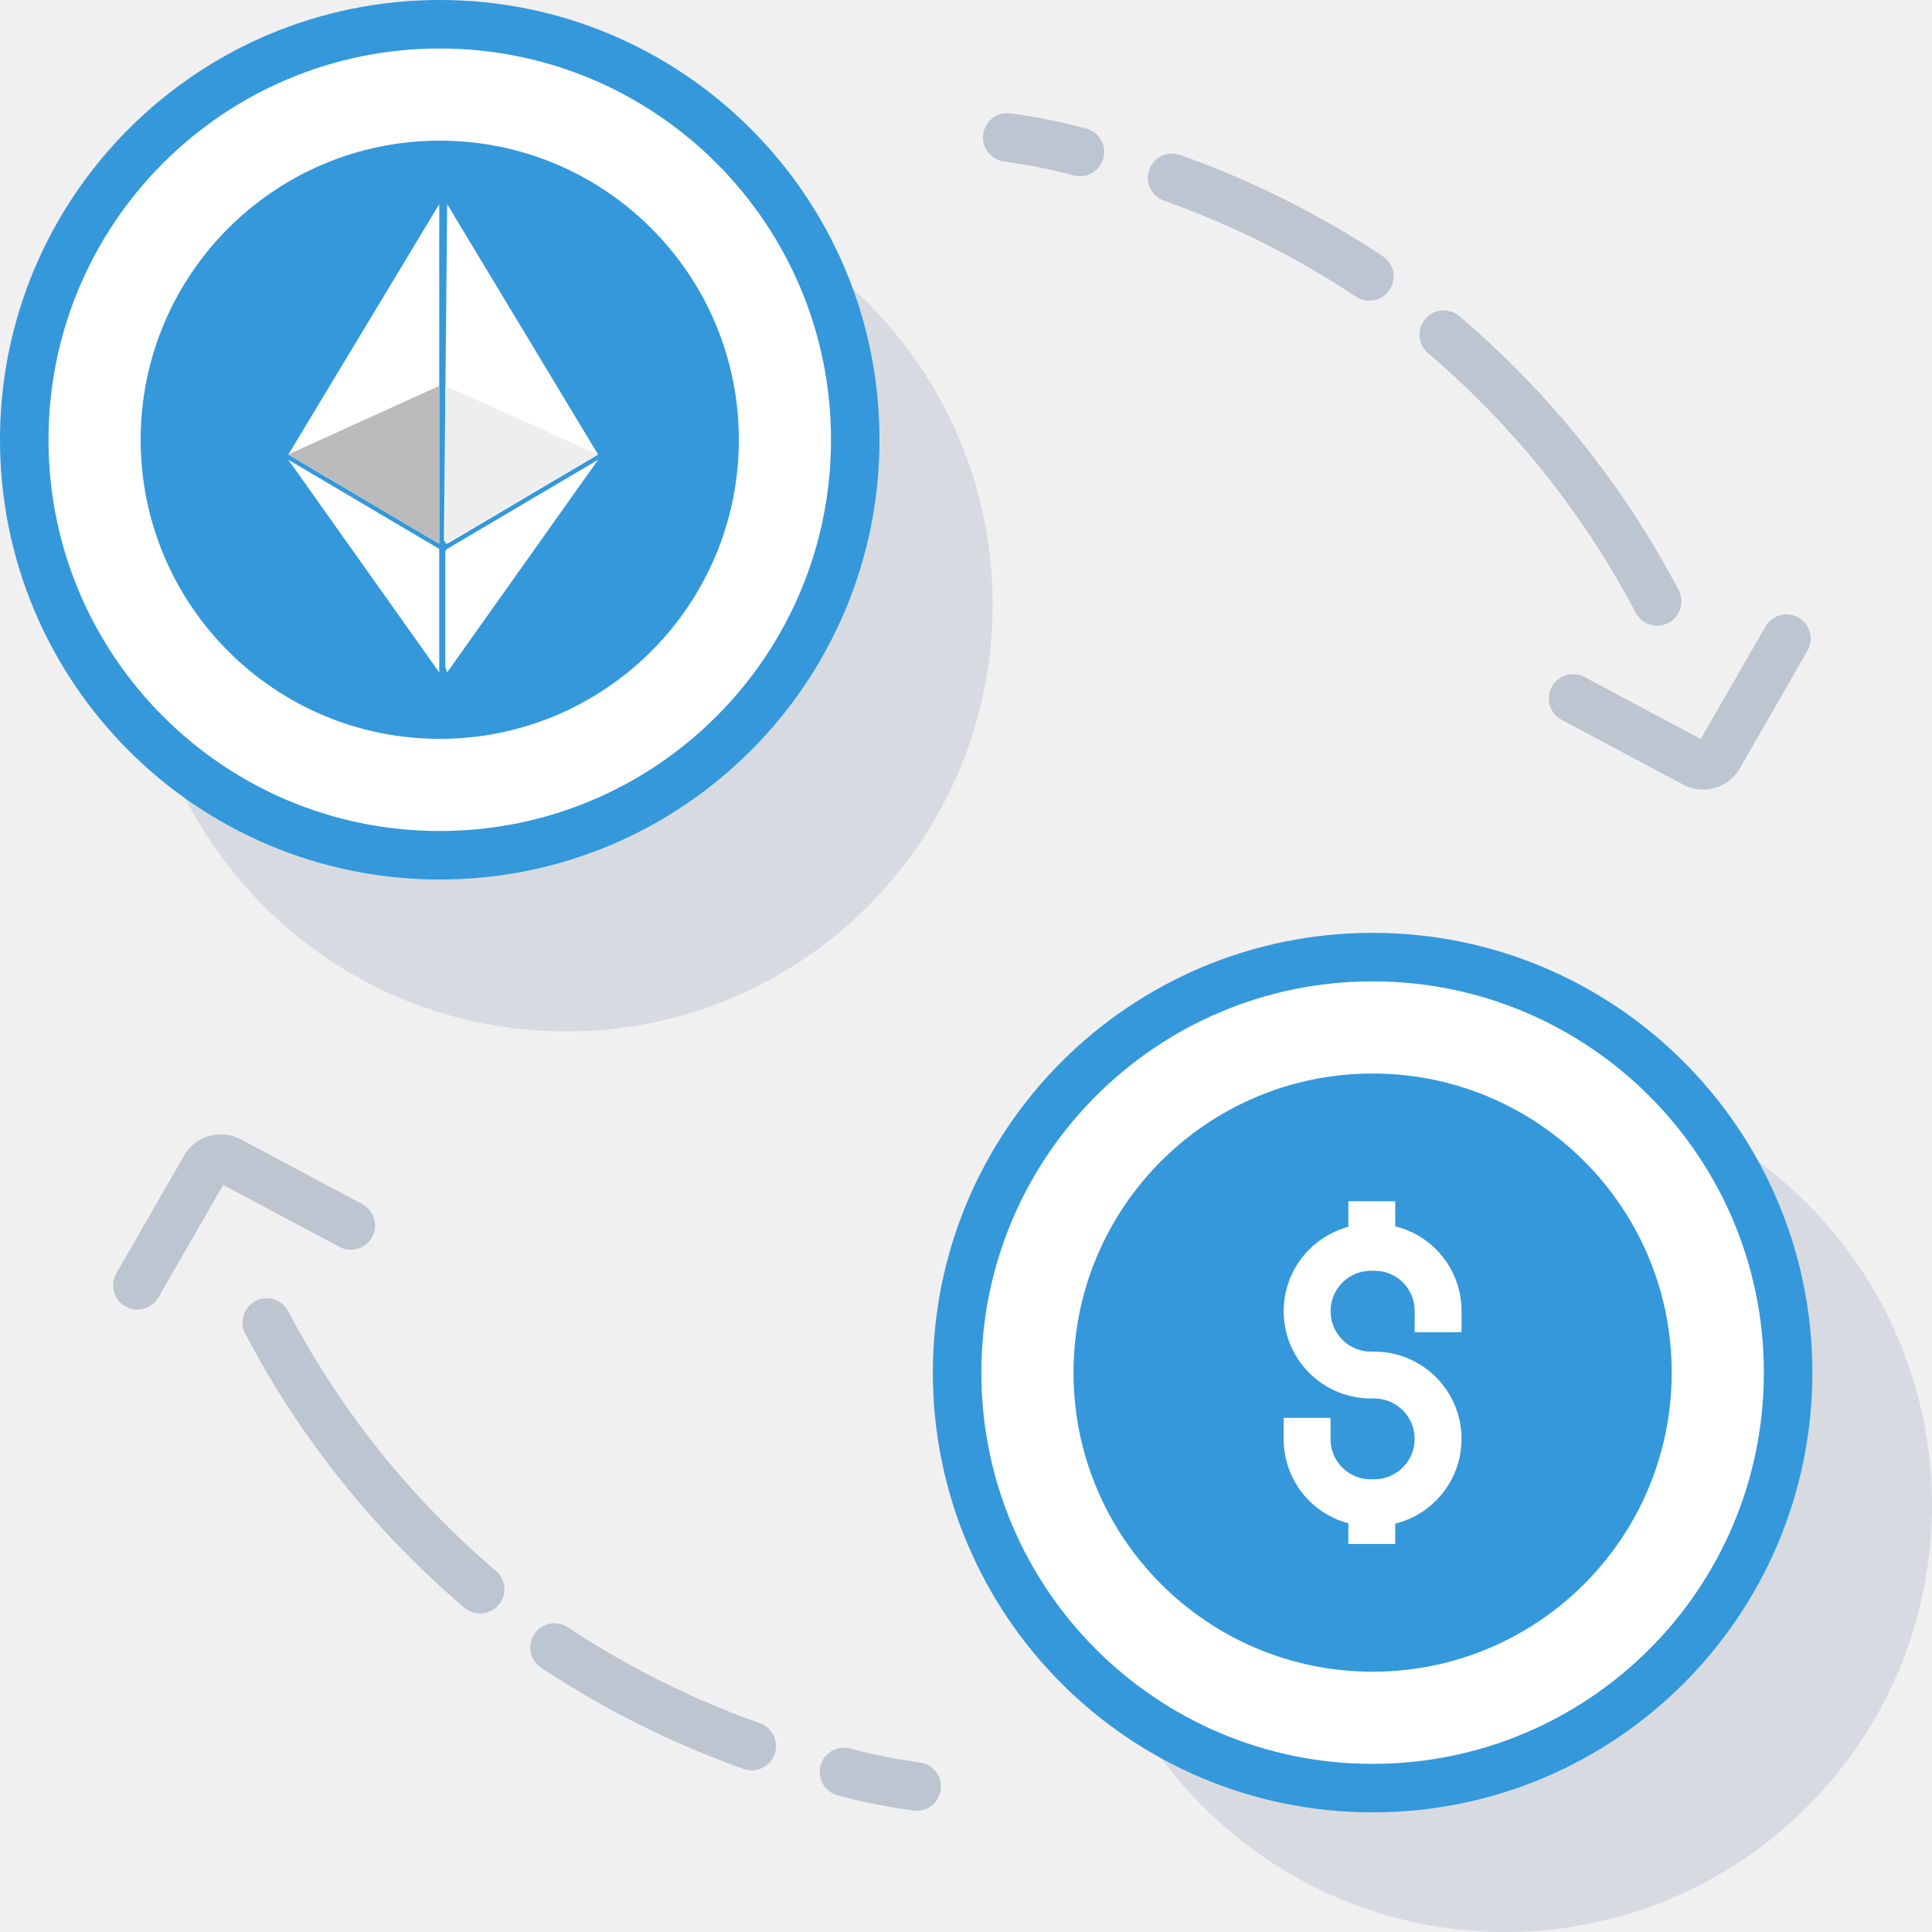
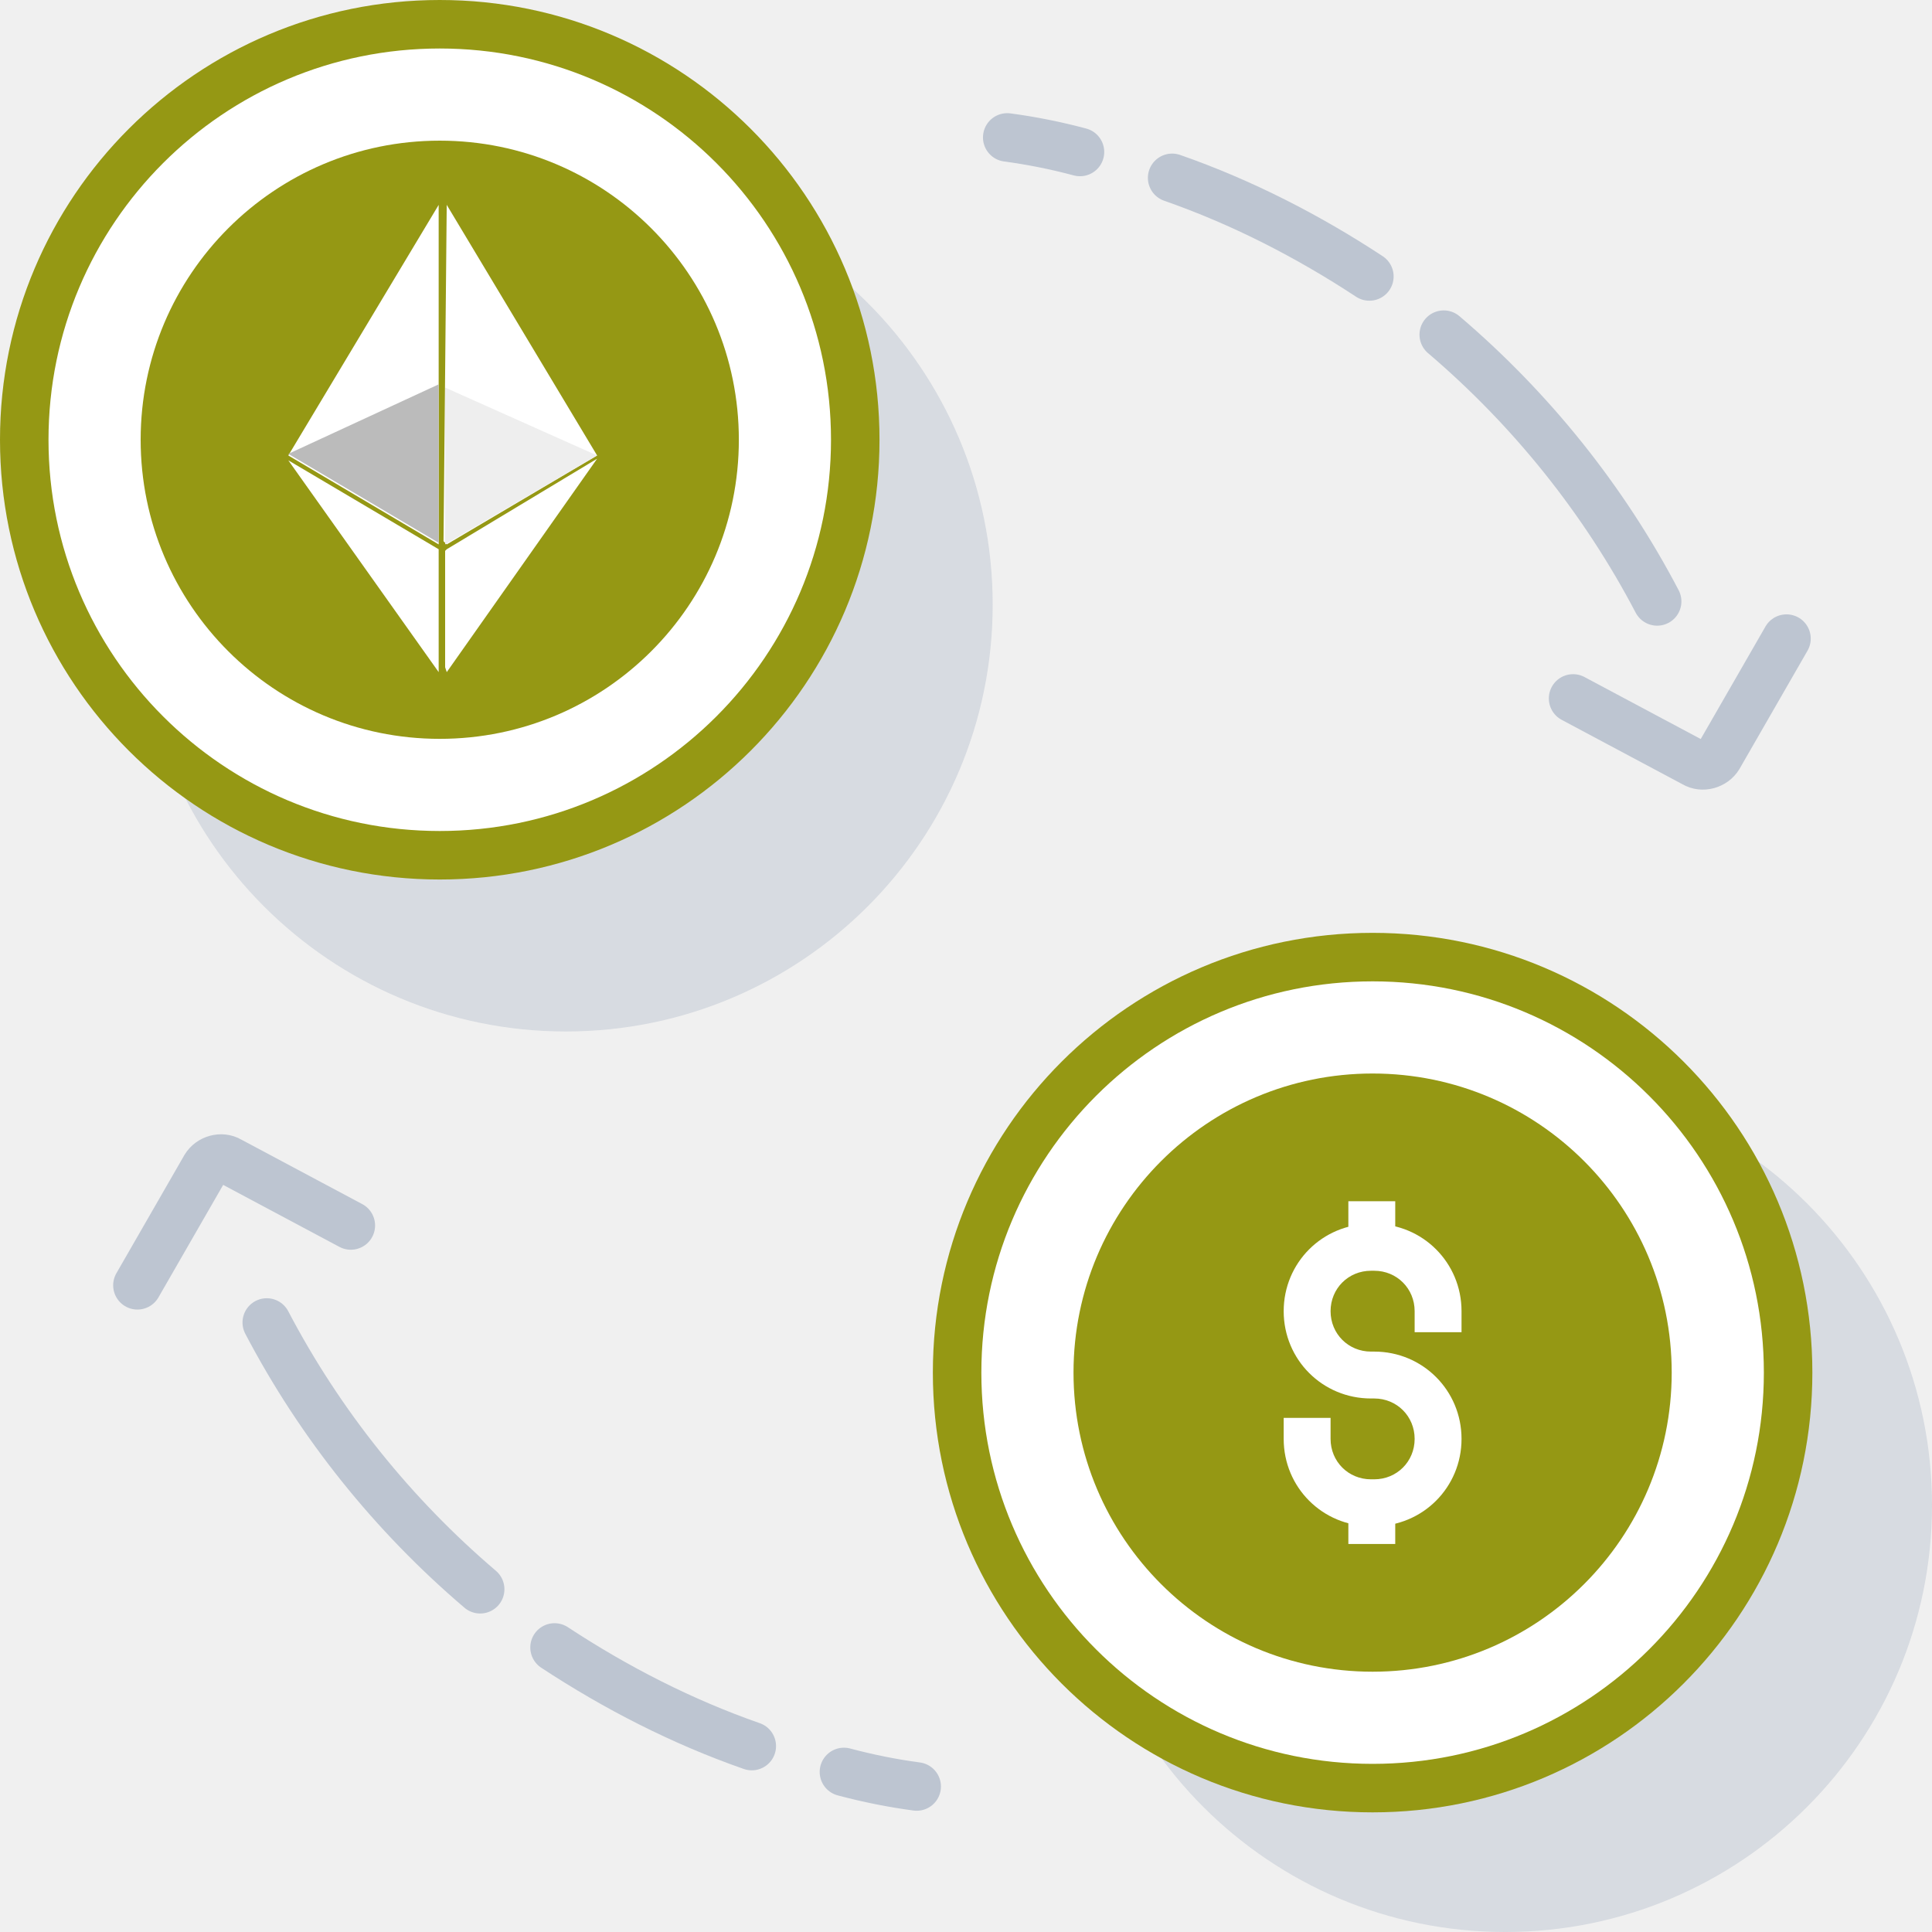
- <svg xmlns="http://www.w3.org/2000/svg" viewBox="0 0 119.5 119.5">
-   <defs>
-     <style>
-       .cls-1 {
-         fill: #bdc5d1;
-         opacity: 0.5;
-       }
- 
-       .cls-2, .cls-4 {
-         fill: #fff;
-       }
- 
-       .cls-2 {
-         stroke: #3498db;
-       }
- 
-       .cls-2, .cls-7 {
-         stroke-linecap: round;
-         stroke-linejoin: round;
-         stroke-miterlimit: 10;
-         stroke-width: 3px;
-       }
- 
-       .cls-3 {
-         fill: #3498db;
-       }
- 
-       .cls-5 {
-         fill: #eee;
-       }
- 
-       .cls-6 {
-         fill: #bbb;
-       }
- 
-       .cls-7 {
-         fill: none;
-         stroke: #bdc5d1;
-       }
-     </style>
-   </defs>
-   <g id="icon-55" transform="translate(-0.5 -0.5)">
-     <circle id="Ellipse_1" data-name="Ellipse 1" class="cls-1" cx="26.4" cy="26.4" r="26.4" transform="translate(9.1 11.5)" />
-     <circle id="Ellipse_2" data-name="Ellipse 2" class="cls-2" cx="25.7" cy="25.7" r="25.7" transform="translate(2 2)" />
-     <circle id="Ellipse_3" data-name="Ellipse 3" class="cls-3" cx="18.5" cy="18.5" r="18.5" transform="translate(9.2 9.2)" />
-     <circle id="Ellipse_4" data-name="Ellipse 4" class="cls-1" cx="26.4" cy="26.4" r="26.4" transform="translate(67.2 67.2)" />
-     <circle id="Ellipse_5" data-name="Ellipse 5" class="cls-2" cx="25.7" cy="25.7" r="25.7" transform="translate(59.7 59.7)" />
-     <circle id="Ellipse_6" data-name="Ellipse 6" class="cls-3" cx="18.5" cy="18.5" r="18.5" transform="translate(66.9 66.9)" />
-     <path id="Path_2" data-name="Path 2" class="cls-4" d="M85.5,94.9h-.2a5.378,5.378,0,0,1-5.4-5.4V88.2h2.9v1.3A2.476,2.476,0,0,0,85.3,92h.2a2.5,2.5,0,0,0,0-5h-.2a5.4,5.4,0,0,1,0-10.8h.2a5.378,5.378,0,0,1,5.4,5.4v1.3H88V81.6a2.476,2.476,0,0,0-2.5-2.5h-.2a2.5,2.5,0,0,0,0,5h.2a5.4,5.4,0,0,1,0,10.8Z" />
-     <rect id="Rectangle_3" data-name="Rectangle 3" class="cls-4" width="2.9" height="2.6" transform="translate(83.9 93.4)" />
-     <rect id="Rectangle_4" data-name="Rectangle 4" class="cls-4" width="2.9" height="2.6" transform="translate(83.9 74.8)" />
-     <g id="ethereum" transform="translate(18.333 13.173)">
-       <path id="Path_1" data-name="Path 1" class="cls-4" d="M125.37-.044V-.2l-.2,20.962.2.2,9.335-5.518Z" transform="translate(-115.543)" />
-       <path id="Path_2-2" data-name="Path 2" class="cls-4" d="M9.335,0,0,15.488l9.335,5.518V0Z" transform="translate(0 -0.044)" />
-       <path id="Path_3" data-name="Path 3" class="cls-4" d="M126.5,242.1l-.115.14v7.163l.115.336,9.34-13.154Z" transform="translate(-116.675 -220.823)" />
-       <path id="Path_4" data-name="Path 4" class="cls-4" d="M9.335,249.739V242.1L0,236.585Z" transform="translate(0 -220.821)" />
-       <path id="Path_5" data-name="Path 5" class="cls-5" d="M127.961,163.919l9.449-5.518-9.449-4.243Z" transform="translate(-118.25 -142.963)" />
-       <path id="Path_6" data-name="Path 6" class="cls-6" d="M0,158.4l9.334,5.518v-9.761Z" transform="translate(0 -142.962)" />
-     </g>
-     <g id="Group_3" data-name="Group 3">
-       <path id="Path_3-2" data-name="Path 3" class="cls-7" d="M62.8,9a35.83,35.83,0,0,1,4.5.9" />
-       <path id="Path_4-2" data-name="Path 4" class="cls-7" d="M89.8,21.2A55.592,55.592,0,0,1,103,37.7" />
-       <path id="Path_5-2" data-name="Path 5" class="cls-7" d="M73,11.5a55.679,55.679,0,0,1,12.2,6.1" />
-       <path id="Path_6-2" data-name="Path 6" class="cls-7" d="M97.8,43.7l7.5,4a1.129,1.129,0,0,0,1.5-.4L111,40" />
-     </g>
-     <g id="Group_4" data-name="Group 4">
-       <path id="Path_7" data-name="Path 7" class="cls-7" d="M57.2,111a35.831,35.831,0,0,1-4.5-.9" />
-       <path id="Path_8" data-name="Path 8" class="cls-7" d="M30.2,98.8A55.592,55.592,0,0,1,17,82.3" />
-       <path id="Path_9" data-name="Path 9" class="cls-7" d="M47,108.5a55.678,55.678,0,0,1-12.2-6.1" />
-       <path id="Path_10" data-name="Path 10" class="cls-7" d="M22.2,76.3l-7.5-4a1.129,1.129,0,0,0-1.5.4L9,80" />
-     </g>
+ <svg xmlns="http://www.w3.org/2000/svg" version="1.1" id="Layer_1" x="0px" y="0px" viewBox="0 0 119.5 119.5" style="enable-background:new 0 0 119.5 119.5;" xml:space="preserve">
+   <style type="text/css">
+ 	.st0{opacity:0.5;fill:#BDC5D1;enable-background:new    ;}
+ 	.st1{fill:#FFFFFF;stroke:#959814;stroke-width:3;stroke-linecap:round;stroke-linejoin:round;stroke-miterlimit:10;}
+ 	.st2{fill:#959814;}
+ 	.st3{fill:#FFFFFF;}
+ 	.st4{fill:#EEEEEE;}
+ 	.st5{fill:#BBBBBB;}
+ 	.st6{fill:none;stroke:#BDC5D1;stroke-width:3;stroke-linecap:round;stroke-linejoin:round;stroke-miterlimit:10;}
+ </style>
+   <circle id="Ellipse_1" class="st0" cx="35" cy="37.4" r="26.4" />
+   <circle id="Ellipse_2" class="st1" cx="27.2" cy="27.2" r="25.7" />
+   <circle id="Ellipse_3" class="st2" cx="27.2" cy="27.2" r="18.5" />
+   <circle id="Ellipse_4" class="st0" cx="93.1" cy="93.1" r="26.4" />
+   <circle id="Ellipse_5" class="st1" cx="84.9" cy="84.9" r="25.7" />
+   <circle id="Ellipse_6" class="st2" cx="84.9" cy="84.9" r="18.5" />
+   <path id="Path_2" class="st3" d="M85,94.4h-0.2c-3,0-5.4-2.4-5.4-5.4c0,0,0,0,0,0v-1.3h2.9V89c0,1.4,1.1,2.5,2.5,2.5c0,0,0,0,0,0H85  c1.4,0,2.5-1.1,2.5-2.5s-1.1-2.5-2.5-2.5h-0.2c-3,0-5.4-2.4-5.4-5.4s2.4-5.4,5.4-5.4H85c3,0,5.4,2.4,5.4,5.4c0,0,0,0,0,0v1.3h-2.9  v-1.3c0-1.4-1.1-2.5-2.5-2.5c0,0,0,0,0,0h-0.2c-1.4,0-2.5,1.1-2.5,2.5s1.1,2.5,2.5,2.5H85c3,0,5.4,2.4,5.4,5.4S88,94.4,85,94.4z" />
+   <rect id="Rectangle_3" x="83.4" y="92.9" class="st3" width="2.9" height="2.6" />
+   <rect id="Rectangle_4" x="83.4" y="74.3" class="st3" width="2.9" height="2.6" />
+   <g id="ethereum" transform="translate(18.333 13.173)">
+     <path id="Path_1" class="st3" d="M9.3-0.5v-0.2l-0.2,21l0.2,0.2l9.3-5.5L9.3-0.5z" />
+     <path id="Path_2-2" class="st3" d="M8.8-0.5l-9.3,15.5l9.3,5.5V-0.5z" />
+     <path id="Path_3" class="st3" d="M9.3,20.8l-0.1,0.1v7.2l0.1,0.3l9.3-13.2L9.3,20.8z" />
+     <path id="Path_4" class="st3" d="M8.8,28.4v-7.6l-9.3-5.5L8.8,28.4z" />
+     <path id="Path_5" class="st4" d="M9.2,20.5l9.4-5.5l-9.4-4.2L9.2,20.5z" />
+     <path id="Path_6" class="st5" d="M-0.5,14.9l9.3,5.5v-9.8L-0.5,14.9z" />
+   </g>
+   <g id="Group_3">
+     <path id="Path_3-2" class="st6" d="M62.3,8.5c1.5,0.2,3,0.5,4.5,0.9" />
+     <path id="Path_4-2" class="st6" d="M89.3,20.7c5.4,4.6,9.9,10.2,13.2,16.5" />
+     <path id="Path_5-2" class="st6" d="M72.5,11c4.3,1.5,8.4,3.6,12.2,6.1" />
+     <path id="Path_6-2" class="st6" d="M97.3,43.2l7.5,4c0.5,0.3,1.2,0.1,1.5-0.4l4.2-7.3" />
+   </g>
+   <g id="Group_4">
+     <path id="Path_7" class="st6" d="M56.7,110.5c-1.5-0.2-3-0.5-4.5-0.9" />
+     <path id="Path_8" class="st6" d="M29.7,98.3c-5.4-4.6-9.9-10.2-13.2-16.5" />
+     <path id="Path_9" class="st6" d="M46.5,108c-4.3-1.5-8.4-3.6-12.2-6.1" />
+     <path id="Path_10" class="st6" d="M21.7,75.8l-7.5-4c-0.5-0.3-1.2-0.1-1.5,0.4l-4.2,7.3" />
  </g>
</svg>
